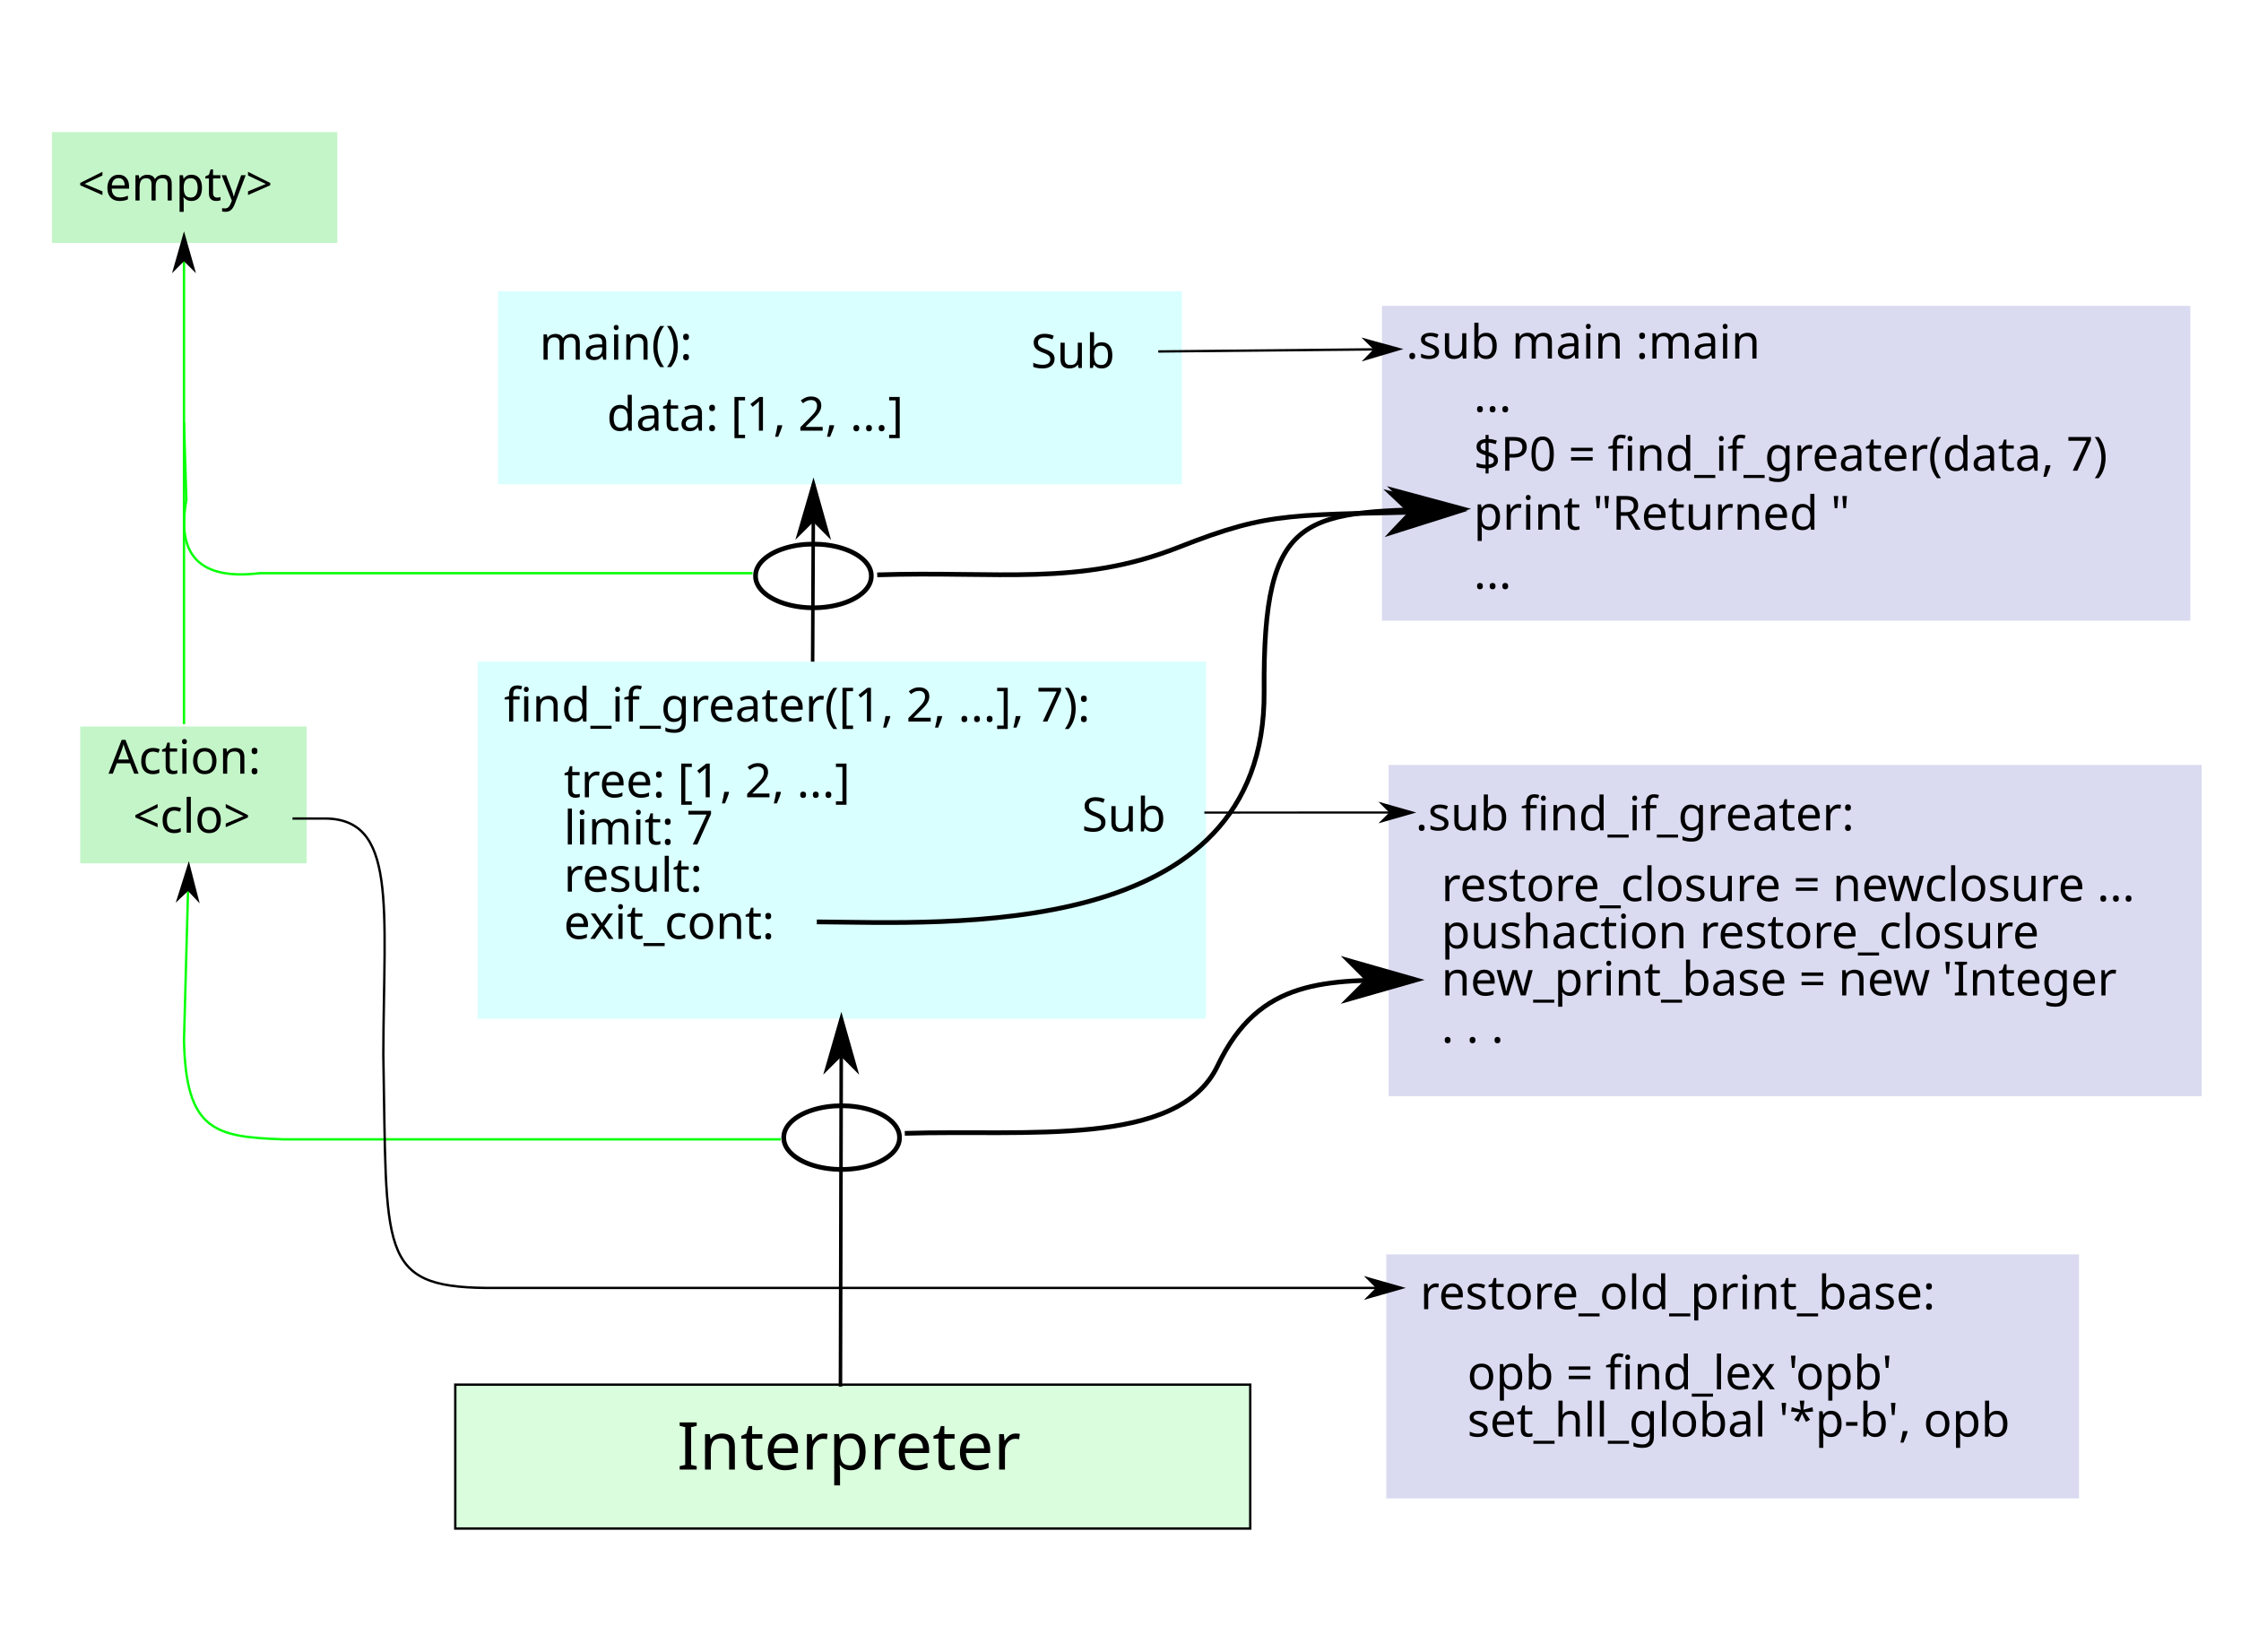
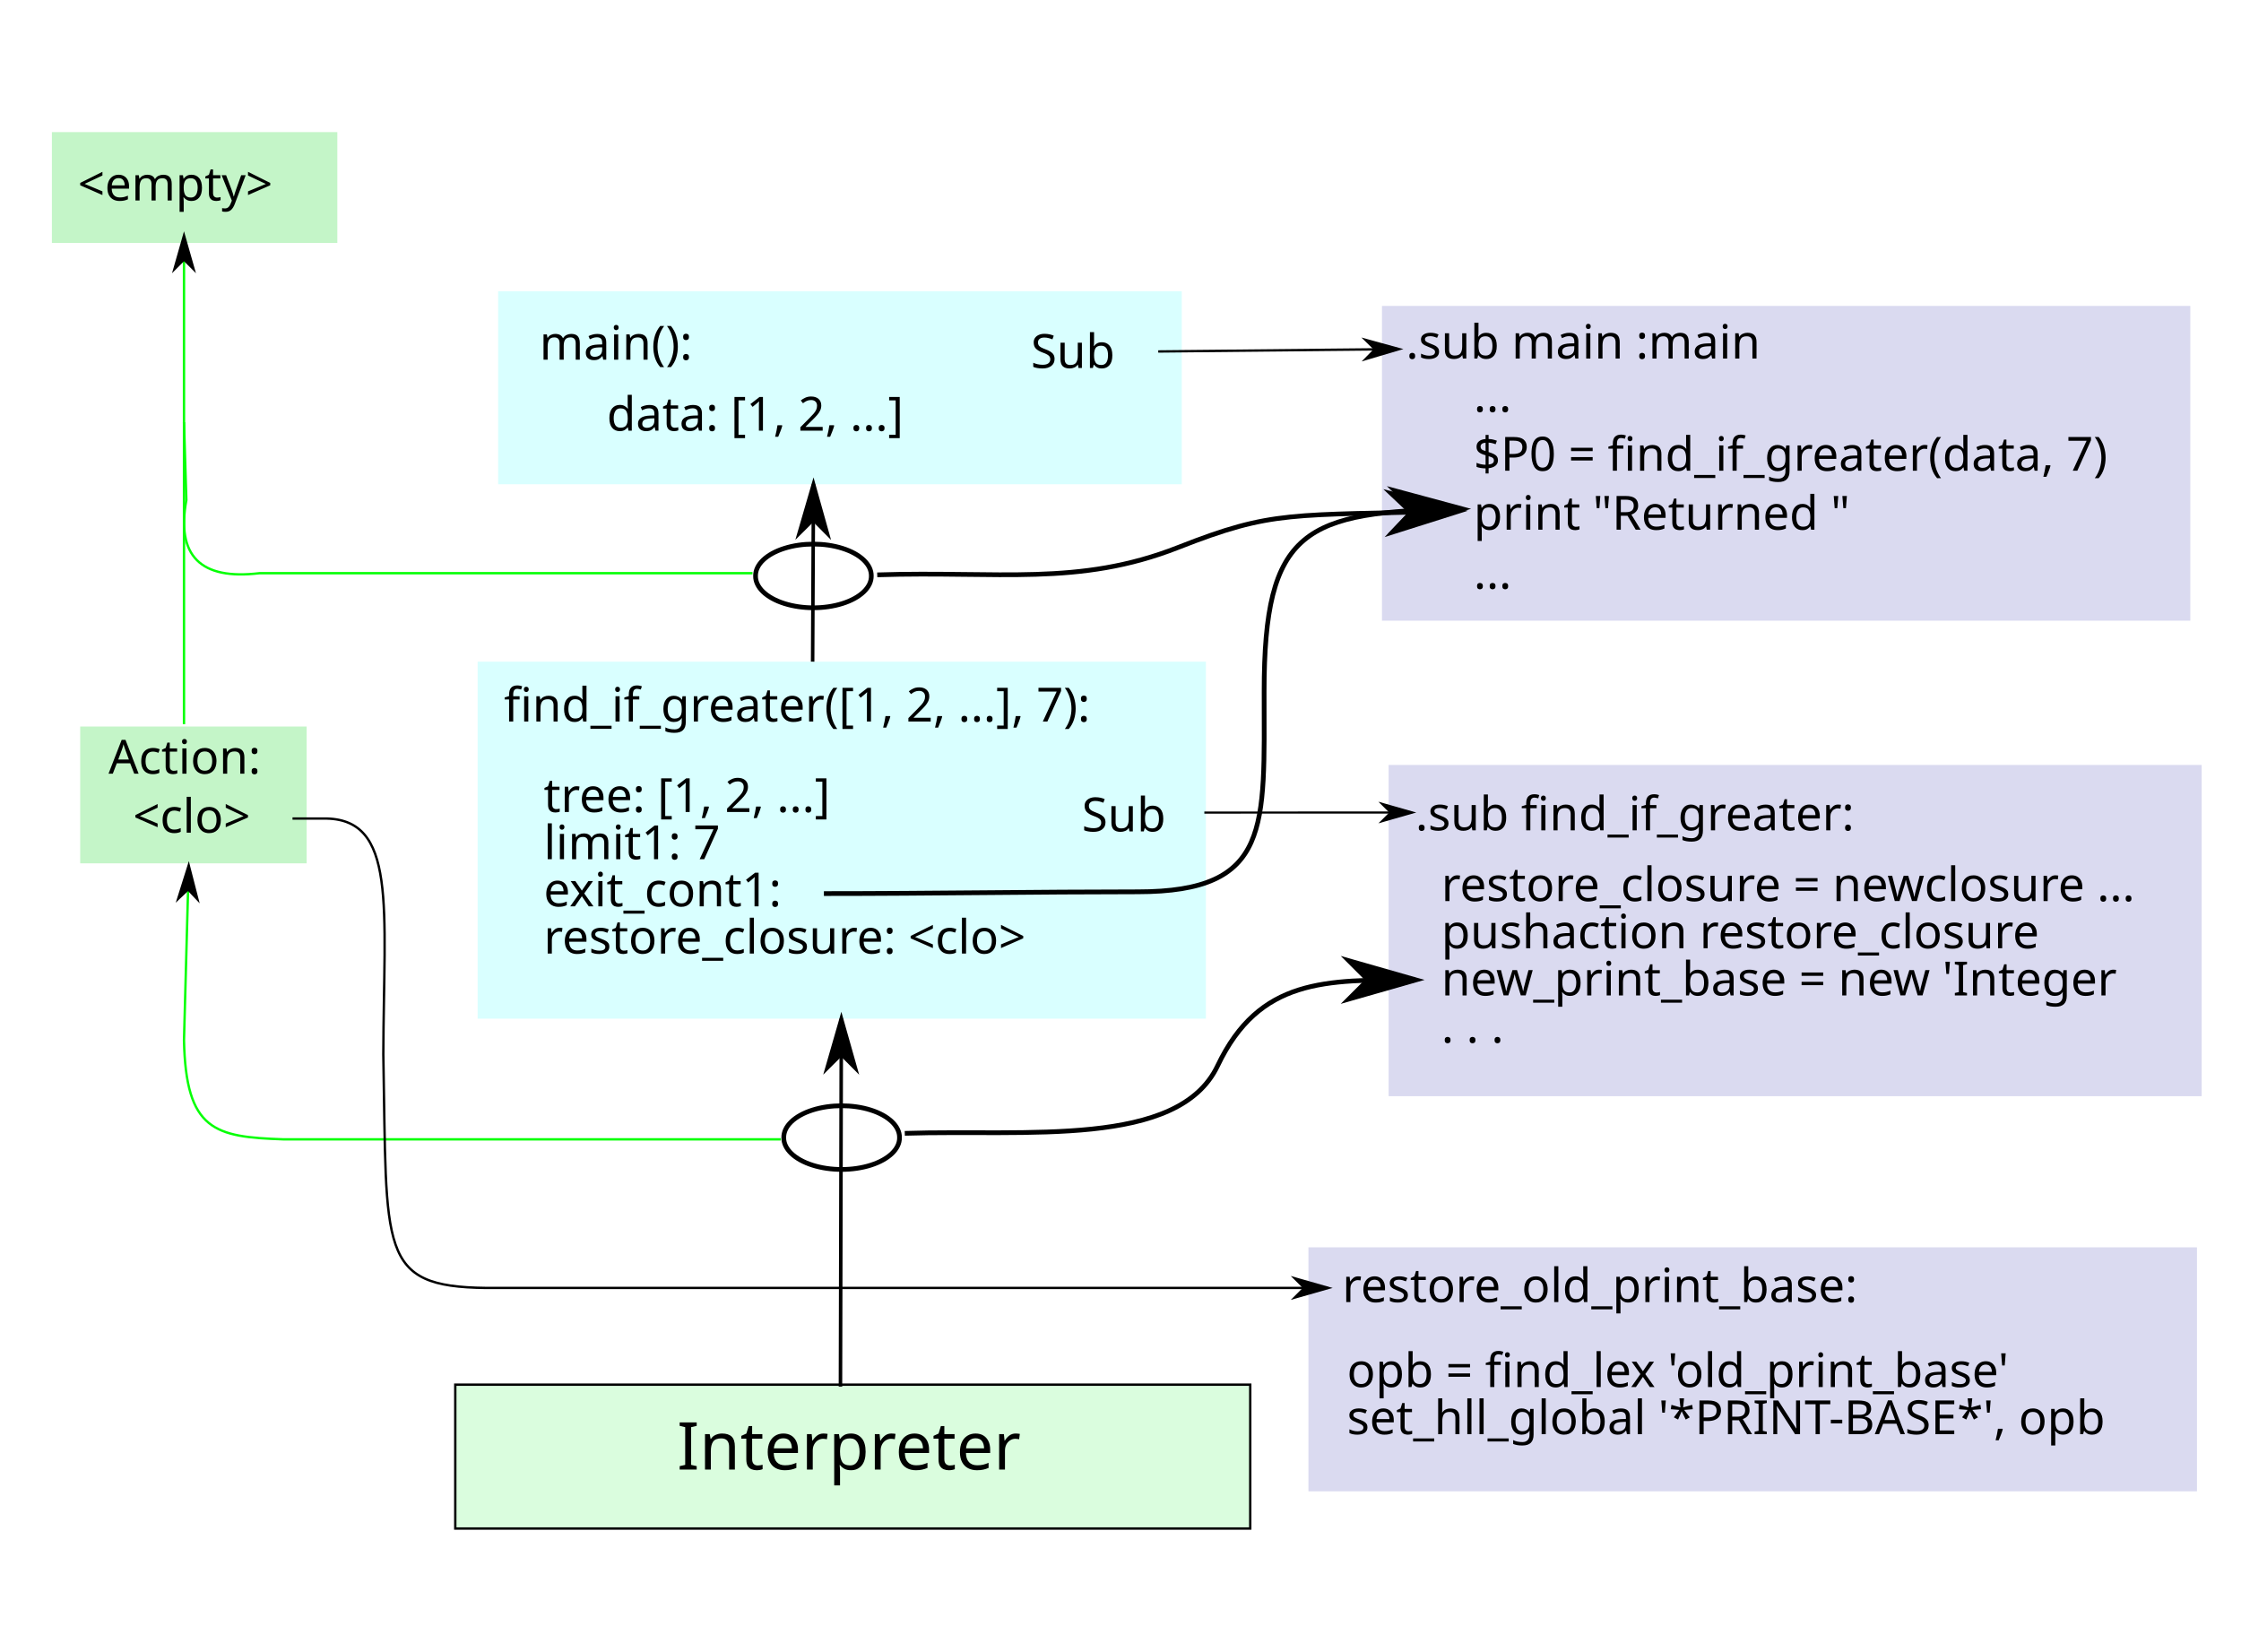
<svg xmlns="http://www.w3.org/2000/svg" width="950" height="700" id="svg7155" version="1.0">
  <defs id="defs7157">
    <marker orient="auto" refY="0" refX="0" id="Arrow2Lstart" style="overflow:visible">
      <path id="path4360" style="font-size:12px;fill-rule:evenodd;stroke-width:0.625;stroke-linejoin:round" d="M 8.719,4.034 L -2.207,0.016 L 8.719,-4.002 C 6.973,-1.63 6.983,1.616 8.719,4.034 z" transform="matrix(1.1,0,0,1.1,1.1,0)" />
    </marker>
    <marker orient="auto" refY="0" refX="0" id="Arrow1Lend" style="overflow:visible">
      <path id="path3235" d="M 0,0 L 5,-5 L -12.5,0 L 5,5 L 0,0 z" style="fill-rule:evenodd;stroke:#000000;stroke-width:1pt;marker-start:none" transform="matrix(-0.8,0,0,-0.8,-10,0)" />
    </marker>
    <marker orient="auto" refY="0" refX="0" id="Arrow1Lstart" style="overflow:visible">
      <path id="path3232" d="M 0,0 L 5,-5 L -12.5,0 L 5,5 L 0,0 z" style="fill-rule:evenodd;stroke:#000000;stroke-width:1pt;marker-start:none" transform="matrix(0.8,0,0,0.8,10,0)" />
    </marker>
  </defs>
  <g id="layer1">
    <rect style="fill:#d9ffff;fill-opacity:1" id="rect7165" width="289.796" height="81.81" x="211.171" y="123.476" />
    <text xml:space="preserve" style="font-size:20px;font-style:normal;font-variant:normal;font-weight:normal;font-stretch:normal;text-align:start;line-height:125%;writing-mode:lr-tb;text-anchor:start;fill:#000000;fill-opacity:1;stroke:none;stroke-width:1px;stroke-linecap:butt;stroke-linejoin:miter;stroke-opacity:1;font-family:Sans" x="228.706" y="152.472" id="text7676">
      <tspan id="tspan3264" x="228.706" y="152.472">main():</tspan>
    </text>
    <text xml:space="preserve" style="font-size:20px;font-style:normal;font-variant:normal;font-weight:normal;font-stretch:normal;text-align:start;line-height:125%;writing-mode:lr-tb;text-anchor:start;fill:#000000;fill-opacity:1;stroke:none;stroke-width:1px;stroke-linecap:butt;stroke-linejoin:miter;stroke-opacity:1;font-family:Sans" x="403.056" y="651.729" id="text7704">
      <tspan id="tspan7706" x="403.056" y="651.729" />
    </text>
    <rect style="fill:#d9ffff;fill-opacity:1" id="rect7716" width="308.717" height="151.353" x="202.48" y="280.498" />
    <text xml:space="preserve" style="font-size:20px;font-style:normal;font-variant:normal;font-weight:normal;font-stretch:normal;text-align:start;line-height:125%;writing-mode:lr-tb;text-anchor:start;fill:#000000;fill-opacity:1;stroke:none;stroke-width:1px;stroke-linecap:butt;stroke-linejoin:miter;stroke-opacity:1;font-family:Sans;-inkscape-font-specification:Sans" x="213.628" y="305.877" id="text7718">
      <tspan id="tspan2457" x="213.628" y="305.877">find_if_greater([1, 2, ...], 7):</tspan>
    </text>
    <path style="fill:none;fill-rule:evenodd;stroke:#000000;stroke-width:1.491;stroke-linecap:butt;stroke-linejoin:miter;marker-start:url(#Arrow1Lstart);stroke-miterlimit:4;stroke-dasharray:none;stroke-opacity:1" d="M 344.851,205.282 L 344.491,280.503" id="path7734" />
    <text xml:space="preserve" style="font-size:20px;font-style:normal;font-variant:normal;font-weight:normal;font-stretch:normal;text-align:start;line-height:125%;writing-mode:lr-tb;text-anchor:start;fill:#000000;fill-opacity:1;stroke:none;stroke-width:1px;stroke-linecap:butt;stroke-linejoin:miter;stroke-opacity:1;font-family:Sans;-inkscape-font-specification:Sans" x="257.238" y="182.58" id="text8295">
      <tspan id="tspan2453" x="257.238" y="182.58">data: [1, 2, ...]</tspan>
      <tspan id="tspan2455" x="257.238" y="207.58" />
    </text>
    <rect style="fill:#dadaf0;fill-opacity:1" id="rect8317" width="342.669" height="133.431" x="585.844" y="129.688" />
    <path style="fill:none;fill-opacity:1;stroke:#000000;stroke-opacity:1" id="path8331" d="M 135.316,215.613 A 12.268,6.691 0 1 1 110.781,215.613 A 12.268,6.691 0 1 1 135.316,215.613 z" transform="matrix(2,0,0,2,98.72862,-187.0669)" />
    <path style="fill:none;fill-rule:evenodd;stroke:#000000;stroke-width:2px;stroke-linecap:butt;stroke-linejoin:miter;marker-end:url(#Arrow1Lend);stroke-opacity:1" d="M 371.874,243.699 C 423.247,242.008 457.138,248.702 499.494,232.056 C 539.916,216.17 546.409,218.647 618.342,216.647" id="path8341" />
    <text xml:space="preserve" style="font-size:20px;font-style:normal;font-variant:normal;font-weight:normal;font-stretch:normal;text-align:start;line-height:125%;writing-mode:lr-tb;text-anchor:start;fill:#000000;fill-opacity:1;stroke:none;stroke-width:1px;stroke-linecap:butt;stroke-linejoin:miter;stroke-opacity:1;font-family:Sans;-inkscape-font-specification:Sans" x="624.699" y="174.55" id="text8876">
      <tspan id="tspan2465" x="624.699" y="174.55">...</tspan>
      <tspan id="tspan2467" x="624.699" y="199.55">$P0 = find_if_greater(data, 7)</tspan>
      <tspan id="tspan2469" x="624.699" y="224.55">print "Returned "</tspan>
      <tspan id="tspan2471" x="624.699" y="249.55">...</tspan>
      <tspan id="tspan2473" x="624.699" y="274.55" />
    </text>
    <rect style="fill:#dafdde;fill-opacity:1;stroke:#000000;stroke-opacity:1" id="rect2495" width="337" height="61" x="193" y="587" />
    <text xml:space="preserve" style="font-size:28px;font-style:normal;font-variant:normal;font-weight:normal;font-stretch:normal;text-align:start;line-height:100%;writing-mode:lr-tb;text-anchor:start;fill:#000000;fill-opacity:1;stroke:none;stroke-width:1px;stroke-linecap:butt;stroke-linejoin:miter;stroke-opacity:1;font-family:Sans" x="287" y="623" id="text3279">
      <tspan id="tspan5418" x="287" y="623">Interpreter</tspan>
    </text>
    <text xml:space="preserve" style="font-size:20px;font-style:normal;font-variant:normal;font-weight:normal;font-stretch:normal;text-align:start;line-height:125%;writing-mode:lr-tb;text-anchor:start;fill:#000000;fill-opacity:1;stroke:none;stroke-width:1px;stroke-linecap:butt;stroke-linejoin:miter;stroke-opacity:1;font-family:Sans" x="596" y="152" id="text3252">
      <tspan x="596" y="152" id="tspan3256">.sub main :main</tspan>
    </text>
    <text xml:space="preserve" style="font-size:20px;font-style:normal;font-variant:normal;font-weight:normal;font-stretch:normal;text-align:start;line-height:125%;writing-mode:lr-tb;text-anchor:start;fill:#000000;fill-opacity:1;stroke:none;stroke-width:1px;stroke-linecap:butt;stroke-linejoin:miter;stroke-opacity:1;font-family:Sans" x="437" y="156" id="text3266">
      <tspan id="tspan3268" x="437" y="156">Sub</tspan>
    </text>
    <path style="fill:none;fill-rule:evenodd;stroke:#000000;stroke-width:1px;stroke-linecap:butt;stroke-linejoin:miter;marker-end:url(#Arrow1Lend);stroke-opacity:1" d="M 491,149 L 593,148" id="path3270" />
    <rect style="fill:#dadaf0;fill-opacity:1" id="rect6389" width="344.669" height="140.431" x="588.665" y="324.284" />
    <text xml:space="preserve" style="font-size:20px;font-style:normal;font-variant:normal;font-weight:normal;font-stretch:normal;text-align:start;line-height:125%;writing-mode:lr-tb;text-anchor:start;fill:#000000;fill-opacity:1;stroke:none;stroke-width:1px;stroke-linecap:butt;stroke-linejoin:miter;stroke-opacity:1;font-family:Sans;-inkscape-font-specification:Sans" x="600" y="352" id="text6391">
      <tspan id="tspan2477" x="600" y="352">.sub find_if_greater:</tspan>
    </text>
    <text xml:space="preserve" style="font-size:20px;font-style:normal;font-variant:normal;font-weight:normal;font-stretch:normal;text-align:start;line-height:125%;writing-mode:lr-tb;text-anchor:start;fill:#000000;fill-opacity:1;stroke:none;stroke-width:1px;stroke-linecap:butt;stroke-linejoin:miter;stroke-opacity:1;font-family:Sans" x="458.591" y="352.456" id="text6419">
      <tspan id="tspan6421" x="458.591" y="352.456">Sub</tspan>
    </text>
    <path style="fill:none;fill-rule:evenodd;stroke:#000000;stroke-width:0.904px;stroke-linecap:butt;stroke-linejoin:miter;marker-end:url(#Arrow1Lend);stroke-opacity:1" d="M 510.543,344.478 L 598.639,344.454" id="path6423" />
    <path style="fill:none;fill-rule:evenodd;stroke:#000000;stroke-width:2px;stroke-linecap:butt;stroke-linejoin:miter;marker-end:url(#Arrow1Lend);stroke-opacity:1" d="M 383.551,480.463 C 434.924,478.772 499.488,486.849 516.171,451.82 C 533.893,414.611 562.086,415.411 600.019,415.411" id="path6425" />
    <path style="fill:none;fill-opacity:1;stroke:#000000;stroke-opacity:1" id="path6427" d="M 135.316,215.613 A 12.268,6.691 0 1 1 110.781,215.613 A 12.268,6.691 0 1 1 135.316,215.613 z" transform="matrix(2,0,0,2,110.6881,51.04094)" />
    <path style="fill:none;fill-rule:evenodd;stroke:#000000;stroke-width:1.5;stroke-linecap:butt;stroke-linejoin:miter;marker-end:url(#Arrow1Lend);stroke-miterlimit:4;stroke-dasharray:none;stroke-opacity:1" d="M 356.284,587.823 L 356.657,431.851" id="path2505" />
-     <path style="fill:none;fill-rule:evenodd;stroke:#000000;stroke-width:2px;stroke-linecap:butt;stroke-linejoin:miter;marker-end:url(#Arrow1Lend);stroke-opacity:1" d="M 346.266,390.816 C 400.639,391.125 536.686,399.734 535.887,293.173 C 535.298,215.431 552.801,216.764 619.734,215.764" id="path6296" />
-     <text xml:space="preserve" style="font-size:20px;font-style:normal;font-variant:normal;font-weight:normal;font-stretch:normal;text-align:start;line-height:100%;writing-mode:lr-tb;text-anchor:start;fill:#000000;fill-opacity:1;stroke:none;stroke-width:1px;stroke-linecap:butt;stroke-linejoin:miter;stroke-opacity:1;font-family:Sans;-inkscape-font-specification:Sans" x="239" y="338" id="text6358">
-       <tspan id="tspan6360" x="239" y="338">tree: [1, 2, ...]</tspan>
-       <tspan x="239" y="358" id="tspan6362">limit: 7</tspan>
-       <tspan x="239" y="378" id="tspan6364">result:</tspan>
-       <tspan x="239" y="398" id="tspan6366">exit_cont:</tspan>
-     </text>
+     <path style="fill:none;fill-rule:evenodd;stroke:#000000;stroke-width:2px;stroke-linecap:butt;stroke-linejoin:miter;marker-end:url(#Arrow1Lend);stroke-opacity:1" d="M 349.266,378.816 C 394.453,378.816 440.307,378.071 482.266,378.071 C 539.078,378.071 535.887,350.534 535.887,293.173 C 535.887,224.413 552.801,216.764 619.734,215.764" id="path6296" />
    <rect style="fill:#c4f5c8;fill-opacity:1;stroke-width:1.5;stroke-miterlimit:4;stroke-dasharray:none" id="rect2254" width="96" height="58" x="34" y="308" />
    <text xml:space="preserve" style="font-size:20px;font-style:normal;font-variant:normal;font-weight:normal;font-stretch:normal;text-align:start;line-height:125%;writing-mode:lr-tb;text-anchor:start;fill:#000000;fill-opacity:1;stroke:none;stroke-width:1px;stroke-linecap:butt;stroke-linejoin:miter;stroke-opacity:1;font-family:Sans" x="46" y="328" id="text3229">
      <tspan id="tspan3231" x="46" y="328">Action:</tspan>
      <tspan x="46" y="353" id="tspan3233">  &lt;clo&gt;</tspan>
    </text>
    <path style="fill:none;fill-rule:evenodd;stroke:#06ff06;stroke-width:1px;stroke-linecap:butt;stroke-linejoin:miter;marker-end:url(#Arrow1Lend);stroke-opacity:1" d="M 331,483 L 120,483 C 91.185,481.987 78.785,479.445 78,441 L 80,367" id="path3236" />
-     <rect style="fill:#dadaf0;fill-opacity:1" id="rect8863" width="293.669" height="103.431" x="587.665" y="531.784" />
-     <text xml:space="preserve" style="font-size:20px;font-style:normal;font-variant:normal;font-weight:normal;font-stretch:normal;text-align:start;line-height:100%;writing-mode:lr-tb;text-anchor:start;fill:#000000;fill-opacity:1;stroke:none;stroke-width:1px;stroke-linecap:butt;stroke-linejoin:miter;stroke-opacity:1;font-family:Sans;-inkscape-font-specification:Sans" x="602" y="555" id="text8865">
-       <tspan id="tspan8867" x="602" y="555">restore_old_print_base:</tspan>
+     <rect style="fill:#dadaf0;fill-opacity:1" id="rect8863" width="376.669" height="103.431" x="554.665" y="528.784" />
+     <text xml:space="preserve" style="font-size:20px;font-style:normal;font-variant:normal;font-weight:normal;font-stretch:normal;text-align:start;line-height:100%;writing-mode:lr-tb;text-anchor:start;fill:#000000;fill-opacity:1;stroke:none;stroke-width:1px;stroke-linecap:butt;stroke-linejoin:miter;stroke-opacity:1;font-family:Sans;-inkscape-font-specification:Sans" x="569" y="552" id="text8865">
+       <tspan id="tspan8867" x="569" y="552">restore_old_print_base:</tspan>
    </text>
-     <text xml:space="preserve" style="font-size:20px;font-style:normal;font-variant:normal;font-weight:normal;font-stretch:normal;text-align:start;line-height:100%;writing-mode:lr-tb;text-anchor:start;fill:#000000;fill-opacity:1;stroke:none;stroke-width:1px;stroke-linecap:butt;stroke-linejoin:miter;stroke-opacity:1;font-family:Sans;-inkscape-font-specification:Sans" x="622" y="589" id="text8879">
-       <tspan id="tspan8881" x="622" y="589">opb = find_lex 'opb'</tspan>
-       <tspan x="622" y="609" id="tspan8883">set_hll_global '*p-b', opb</tspan>
-     </text>
-     <path style="fill:none;fill-rule:evenodd;stroke:#000000;stroke-width:1px;stroke-linecap:butt;stroke-linejoin:miter;marker-end:url(#Arrow1Lend);stroke-opacity:1" d="M 124,347 L 137,347 C 168.607,346.518 162.689,384.282 162.5,447 C 164.058,530.306 160.218,545.489 206,546 L 594,546" id="path8885" />
+     <path style="fill:none;fill-rule:evenodd;stroke:#000000;stroke-width:1px;stroke-linecap:butt;stroke-linejoin:miter;marker-end:url(#Arrow1Lend);stroke-opacity:1" d="M 124,347 L 137,347 C 168.607,346.518 162.689,384.282 162.5,447 C 164.058,530.306 160.218,545.489 206,546 L 563,546" id="path8885" />
    <rect style="fill:#c4f5c8;fill-opacity:1;stroke-width:1.5;stroke-miterlimit:4;stroke-dasharray:none" id="rect9941" width="121" height="47" x="22" y="56" />
    <text xml:space="preserve" style="font-size:20px;font-style:normal;font-variant:normal;font-weight:normal;font-stretch:normal;text-align:start;line-height:125%;writing-mode:lr-tb;text-anchor:start;fill:#000000;fill-opacity:1;stroke:none;stroke-width:1px;stroke-linecap:butt;stroke-linejoin:miter;stroke-opacity:1;font-family:Sans;-inkscape-font-specification:Sans" x="33" y="85" id="text9943">
      <tspan id="tspan9949" x="33" y="85">&lt;empty&gt;</tspan>
    </text>
    <path style="fill:none;fill-rule:evenodd;stroke:#06ff06;stroke-width:1px;stroke-linecap:butt;stroke-linejoin:miter;marker-end:url(#Arrow1Lend);stroke-opacity:1" d="M 78,307 L 78,100" id="path9951" />
    <path style="fill:none;fill-rule:evenodd;stroke:#06ff06;stroke-width:1px;stroke-linecap:butt;stroke-linejoin:miter;stroke-opacity:1" d="M 319,243 L 110,243 C 85,246 74.667,235.667 79,212 L 78,179" id="path10484" />
    <text xml:space="preserve" style="font-size:20px;font-style:normal;font-variant:normal;font-weight:normal;font-stretch:normal;text-align:start;line-height:100%;writing-mode:lr-tb;text-anchor:start;fill:#000000;fill-opacity:1;stroke:none;stroke-width:1px;stroke-linecap:butt;stroke-linejoin:miter;stroke-opacity:1;font-family:Sans;-inkscape-font-specification:Sans" x="611" y="382" id="text10746">
      <tspan id="tspan10748" x="611" y="382">restore_closure = newclosure ...</tspan>
      <tspan x="611" y="402" id="tspan10750">pushaction restore_closure</tspan>
      <tspan x="611" y="422" id="tspan10752">new_print_base = new 'Integer</tspan>
      <tspan x="611" y="442" id="tspan10754">. . .</tspan>
    </text>
+     <text xml:space="preserve" style="font-size:20px;font-style:normal;font-variant:normal;font-weight:normal;font-stretch:normal;text-align:start;line-height:100%;writing-mode:lr-tb;text-anchor:start;fill:#000000;fill-opacity:1;stroke:none;stroke-width:1px;stroke-linecap:butt;stroke-linejoin:miter;stroke-opacity:1;font-family:Sans;-inkscape-font-specification:Sans" x="230.484" y="344.239" id="text4180">
+       <tspan id="tspan4182" x="230.484" y="344.239">tree: [1, 2, ...]</tspan>
+       <tspan x="230.484" y="364.239" id="tspan4186">limit1: 7</tspan>
+       <tspan x="230.484" y="384.239" id="tspan4190">exit_cont1:</tspan>
+       <tspan x="230.484" y="404.239" id="tspan4192">restore_closure: &lt;clo&gt;</tspan>
+     </text>
+     <text xml:space="preserve" style="font-size:20px;font-style:normal;font-variant:normal;font-weight:normal;font-stretch:normal;text-align:start;line-height:100%;writing-mode:lr-tb;text-anchor:start;fill:#000000;fill-opacity:1;stroke:none;stroke-width:1px;stroke-linecap:butt;stroke-linejoin:miter;stroke-opacity:1;font-family:Sans;-inkscape-font-specification:Sans" x="571" y="588" id="text4379">
+       <tspan id="tspan4381" x="571" y="588">opb = find_lex 'old_print_base'</tspan>
+       <tspan x="571" y="608" id="tspan4383">set_hll_global '*PRINT-BASE*', opb</tspan>
+     </text>
  </g>
</svg>
